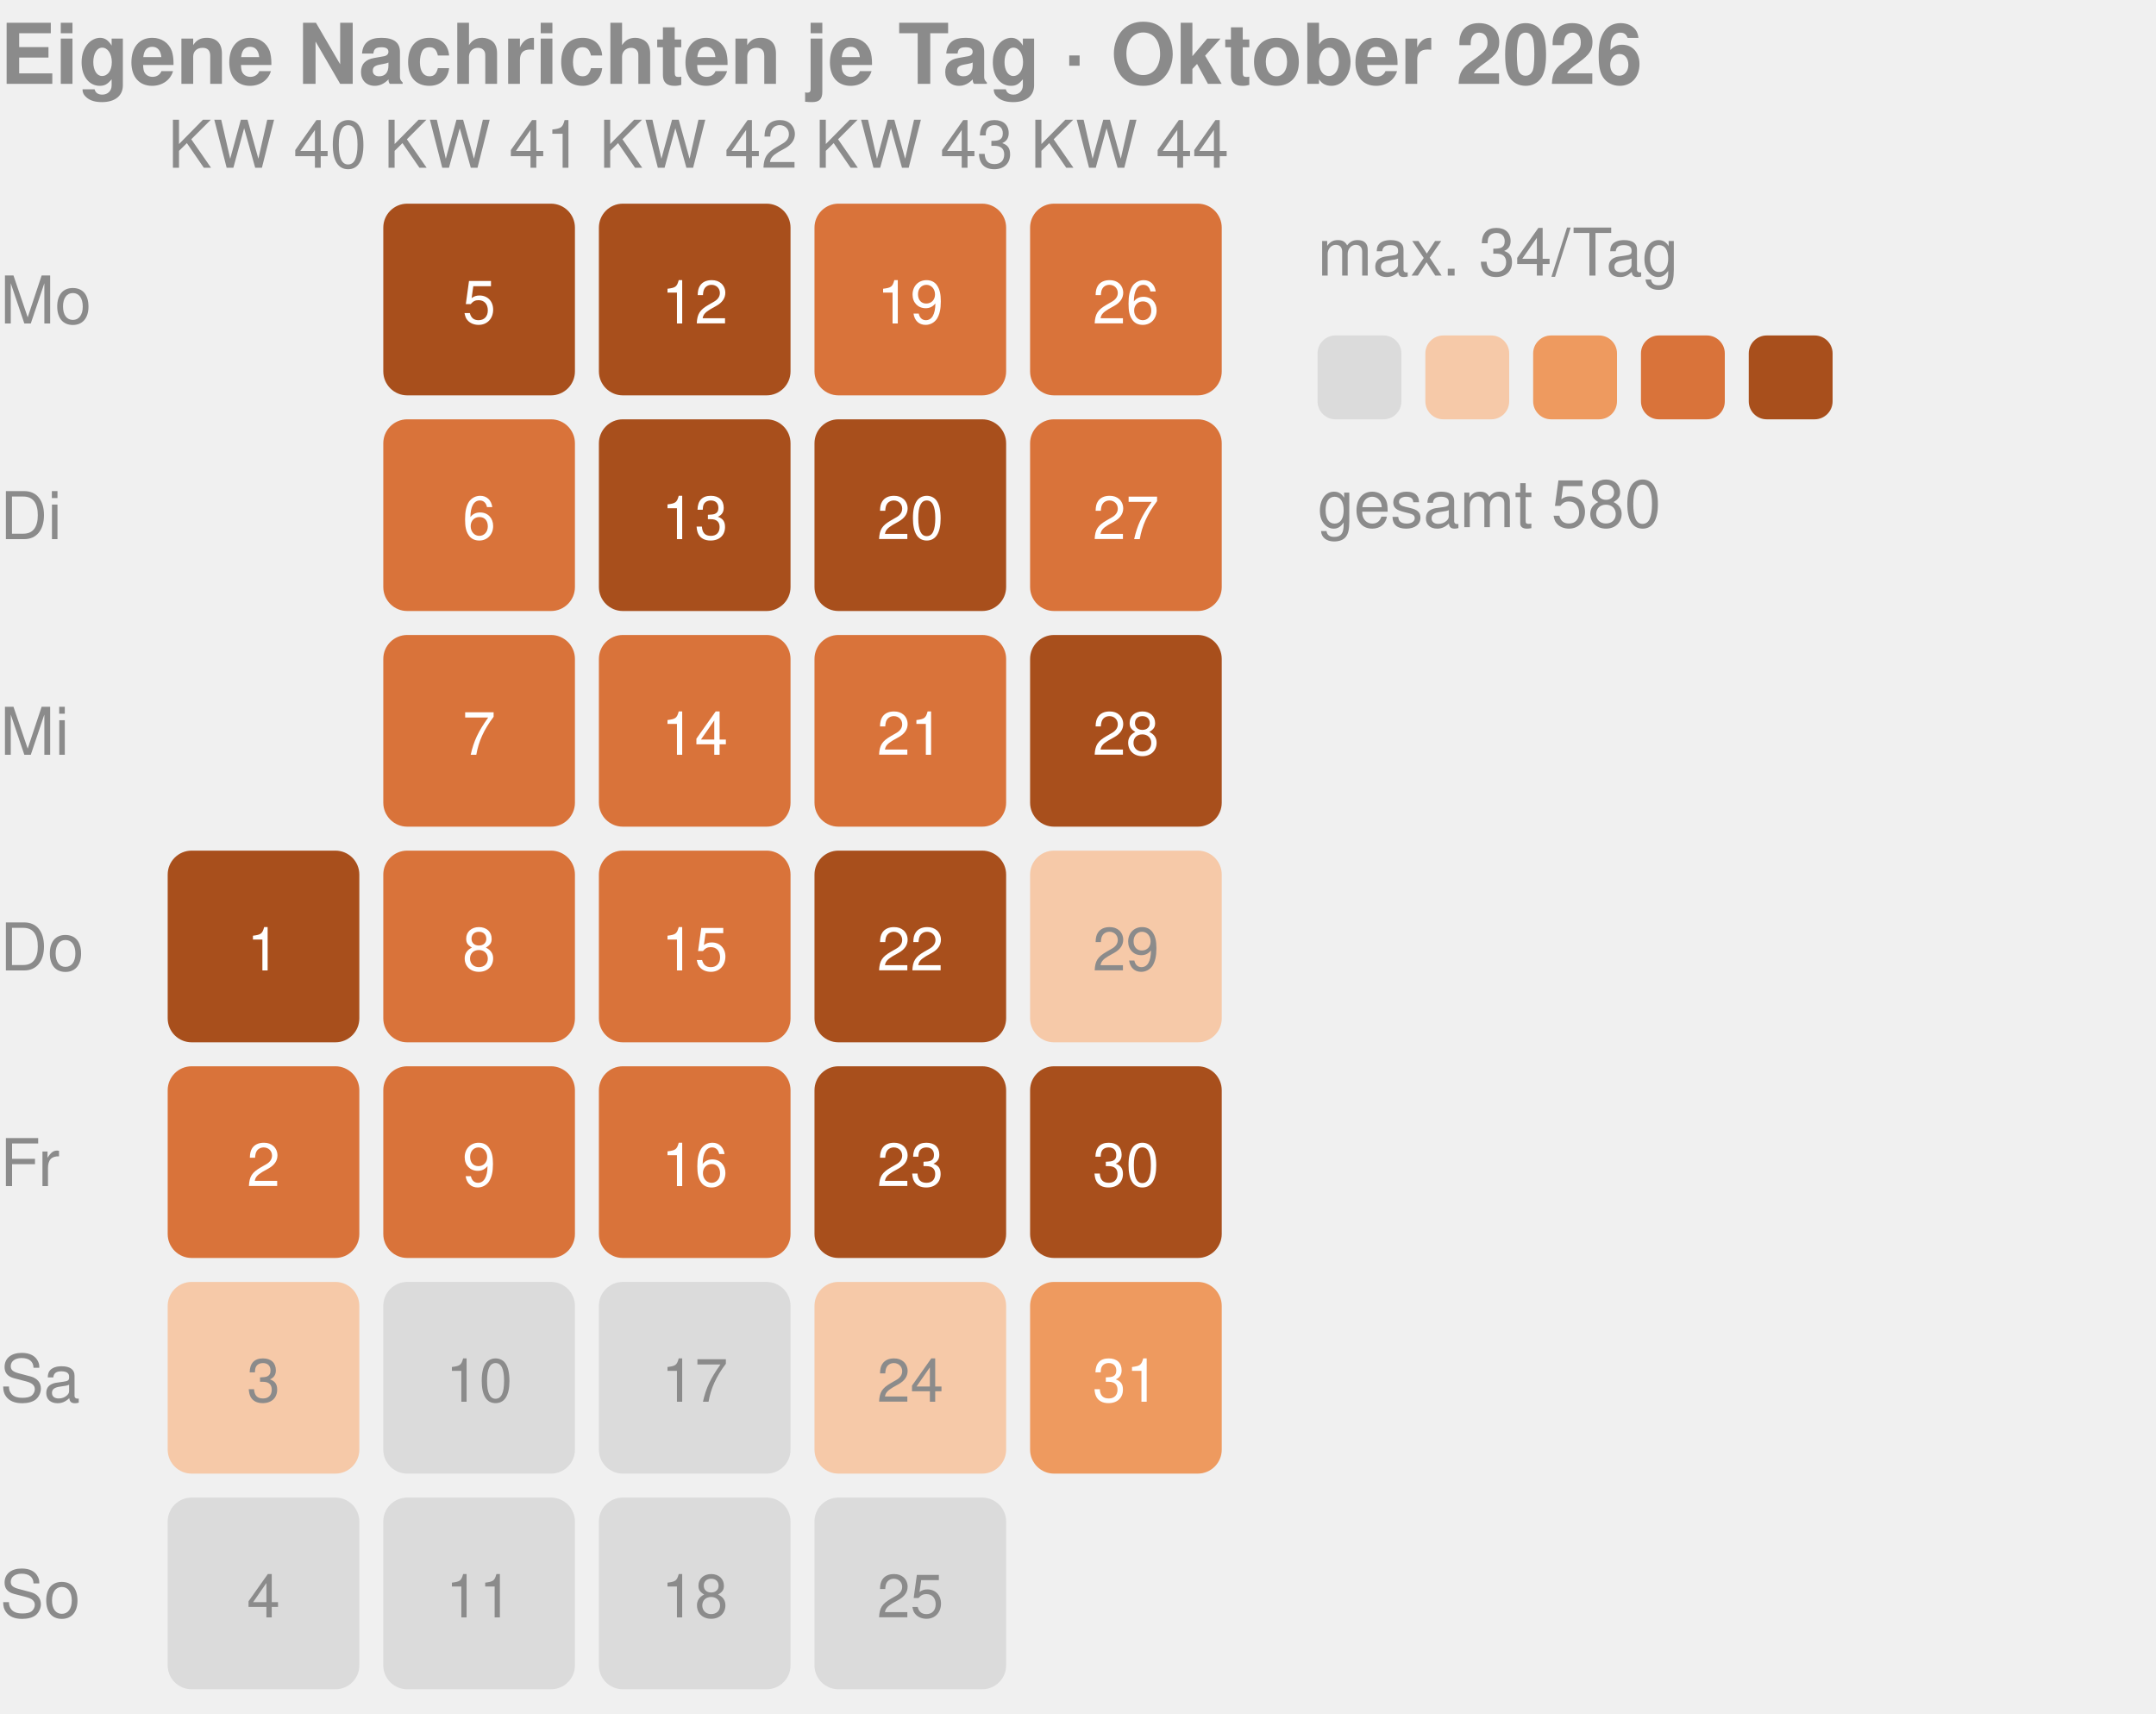
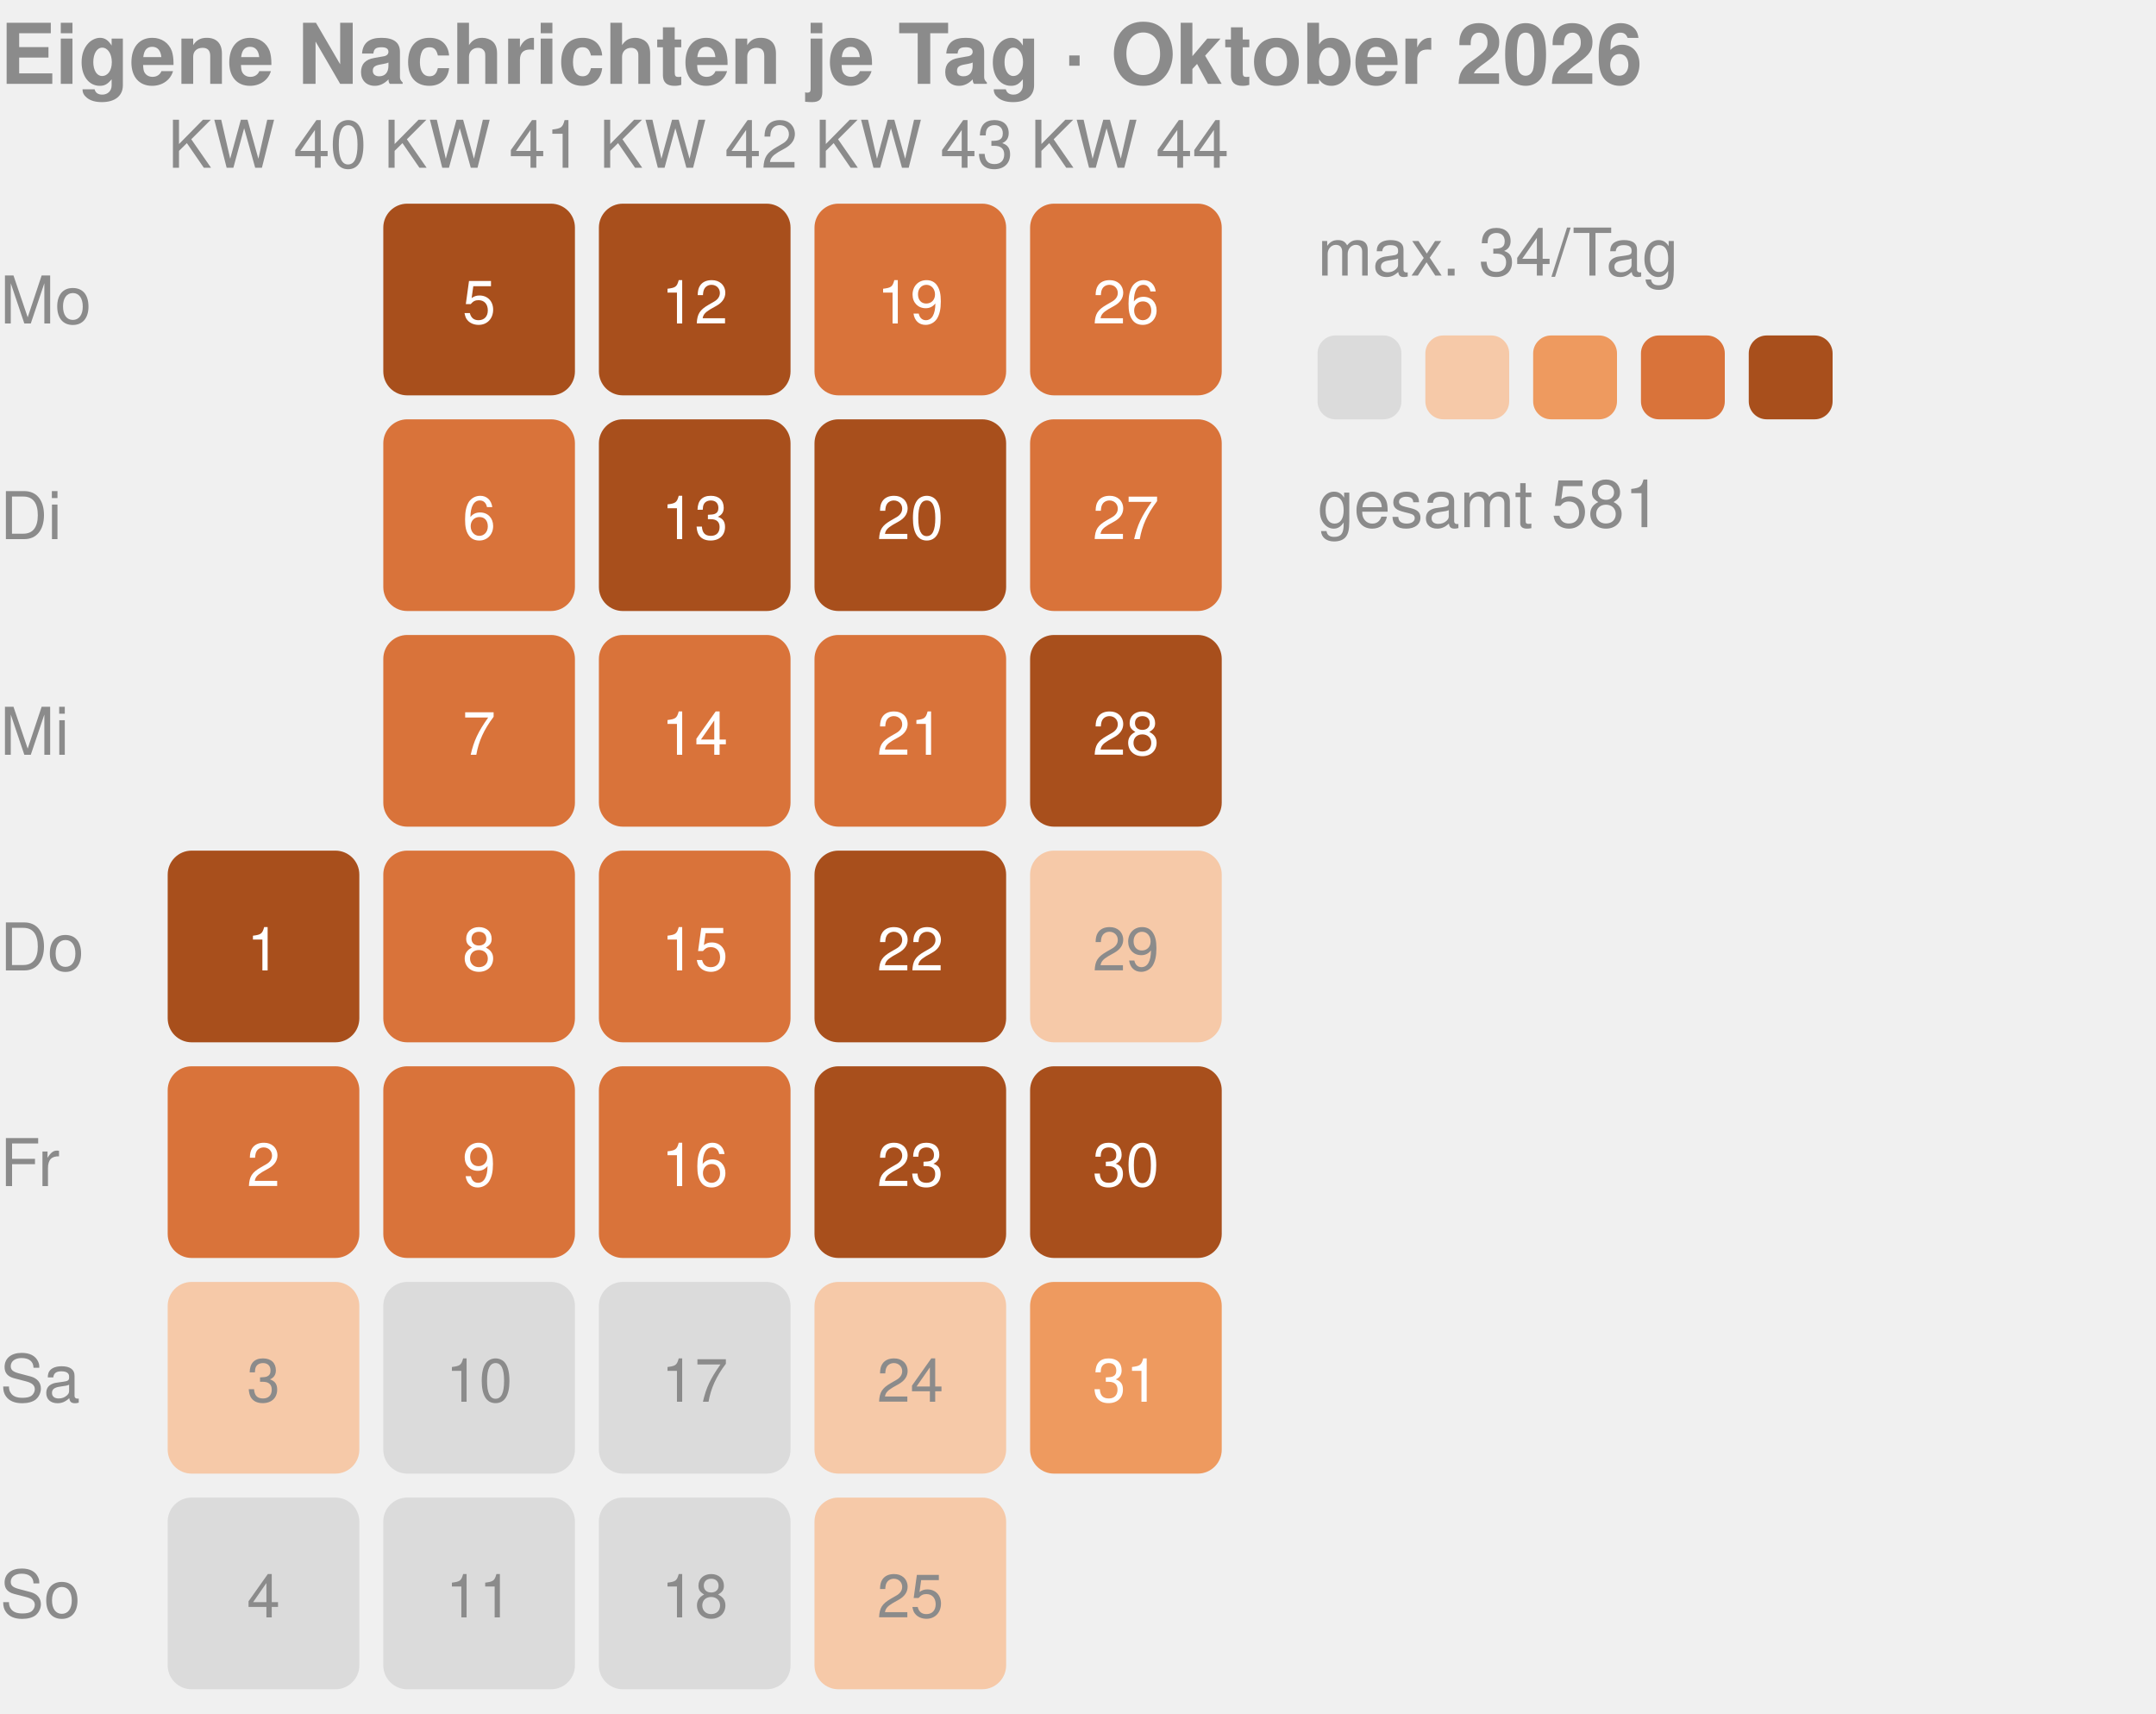
<svg xmlns="http://www.w3.org/2000/svg" width="360" height="286" viewBox="0 0 360 286" font-family="-apple-system, 'Segoe UI', Helvetica, Arial, sans-serif">
  <text x="0" y="14" font-size="14" font-weight="600" fill="#8b8b8b">Eigene Nachrichten je Tag · Oktober 2026</text>
  <text x="0" y="54" font-size="11" fill="#8b8b8b">Mo</text>
  <text x="0" y="90" font-size="11" fill="#8b8b8b">Di</text>
  <text x="0" y="126" font-size="11" fill="#8b8b8b">Mi</text>
  <text x="0" y="162" font-size="11" fill="#8b8b8b">Do</text>
  <text x="0" y="198" font-size="11" fill="#8b8b8b">Fr</text>
  <text x="0" y="234" font-size="11" fill="#8b8b8b">Sa</text>
  <text x="0" y="270" font-size="11" fill="#8b8b8b">So</text>
  <text x="28" y="28" font-size="11" fill="#8b8b8b">KW 40</text>
  <text x="64" y="28" font-size="11" fill="#8b8b8b">KW 41</text>
  <text x="100" y="28" font-size="11" fill="#8b8b8b">KW 42</text>
  <text x="136" y="28" font-size="11" fill="#8b8b8b">KW 43</text>
  <text x="172" y="28" font-size="11" fill="#8b8b8b">KW 44</text>
  <rect x="28" y="142" width="32" height="32" rx="4" fill="#a84f1c" />
  <text x="44" y="162" font-size="10" text-anchor="middle" fill="#ffffff">1</text>
  <rect x="28" y="178" width="32" height="32" rx="4" fill="#d9733a" />
  <text x="44" y="198" font-size="10" text-anchor="middle" fill="#ffffff">2</text>
  <rect x="28" y="214" width="32" height="32" rx="4" fill="#f6c9a8" />
  <text x="44" y="234" font-size="10" text-anchor="middle" fill="#8b8b8b">3</text>
  <rect x="28" y="250" width="32" height="32" rx="4" fill="#7f7f7f" fill-opacity="0.18" />
  <text x="44" y="270" font-size="10" text-anchor="middle" fill="#8b8b8b">4</text>
  <rect x="64" y="34" width="32" height="32" rx="4" fill="#a84f1c" />
  <text x="80" y="54" font-size="10" text-anchor="middle" fill="#ffffff">5</text>
  <rect x="64" y="70" width="32" height="32" rx="4" fill="#d9733a" />
  <text x="80" y="90" font-size="10" text-anchor="middle" fill="#ffffff">6</text>
  <rect x="64" y="106" width="32" height="32" rx="4" fill="#d9733a" />
  <text x="80" y="126" font-size="10" text-anchor="middle" fill="#ffffff">7</text>
  <rect x="64" y="142" width="32" height="32" rx="4" fill="#d9733a" />
  <text x="80" y="162" font-size="10" text-anchor="middle" fill="#ffffff">8</text>
  <rect x="64" y="178" width="32" height="32" rx="4" fill="#d9733a" />
  <text x="80" y="198" font-size="10" text-anchor="middle" fill="#ffffff">9</text>
  <rect x="64" y="214" width="32" height="32" rx="4" fill="#7f7f7f" fill-opacity="0.18" />
  <text x="80" y="234" font-size="10" text-anchor="middle" fill="#8b8b8b">10</text>
  <rect x="64" y="250" width="32" height="32" rx="4" fill="#7f7f7f" fill-opacity="0.18" />
  <text x="80" y="270" font-size="10" text-anchor="middle" fill="#8b8b8b">11</text>
  <rect x="100" y="34" width="32" height="32" rx="4" fill="#a84f1c" />
  <text x="116" y="54" font-size="10" text-anchor="middle" fill="#ffffff">12</text>
  <rect x="100" y="70" width="32" height="32" rx="4" fill="#a84f1c" />
  <text x="116" y="90" font-size="10" text-anchor="middle" fill="#ffffff">13</text>
  <rect x="100" y="106" width="32" height="32" rx="4" fill="#d9733a" />
  <text x="116" y="126" font-size="10" text-anchor="middle" fill="#ffffff">14</text>
  <rect x="100" y="142" width="32" height="32" rx="4" fill="#d9733a" />
  <text x="116" y="162" font-size="10" text-anchor="middle" fill="#ffffff">15</text>
  <rect x="100" y="178" width="32" height="32" rx="4" fill="#d9733a" />
  <text x="116" y="198" font-size="10" text-anchor="middle" fill="#ffffff">16</text>
  <rect x="100" y="214" width="32" height="32" rx="4" fill="#7f7f7f" fill-opacity="0.18" />
  <text x="116" y="234" font-size="10" text-anchor="middle" fill="#8b8b8b">17</text>
  <rect x="100" y="250" width="32" height="32" rx="4" fill="#7f7f7f" fill-opacity="0.18" />
  <text x="116" y="270" font-size="10" text-anchor="middle" fill="#8b8b8b">18</text>
  <rect x="136" y="34" width="32" height="32" rx="4" fill="#d9733a" />
  <text x="152" y="54" font-size="10" text-anchor="middle" fill="#ffffff">19</text>
  <rect x="136" y="70" width="32" height="32" rx="4" fill="#a84f1c" />
  <text x="152" y="90" font-size="10" text-anchor="middle" fill="#ffffff">20</text>
  <rect x="136" y="106" width="32" height="32" rx="4" fill="#d9733a" />
  <text x="152" y="126" font-size="10" text-anchor="middle" fill="#ffffff">21</text>
  <rect x="136" y="142" width="32" height="32" rx="4" fill="#a84f1c" />
  <text x="152" y="162" font-size="10" text-anchor="middle" fill="#ffffff">22</text>
  <rect x="136" y="178" width="32" height="32" rx="4" fill="#a84f1c" />
  <text x="152" y="198" font-size="10" text-anchor="middle" fill="#ffffff">23</text>
  <rect x="136" y="214" width="32" height="32" rx="4" fill="#f6c9a8" />
  <text x="152" y="234" font-size="10" text-anchor="middle" fill="#8b8b8b">24</text>
-   <rect x="136" y="250" width="32" height="32" rx="4" fill="#7f7f7f" fill-opacity="0.18" />
+   <rect x="136" y="250" width="32" height="32" rx="4" fill="#f6c9a8" />
  <text x="152" y="270" font-size="10" text-anchor="middle" fill="#8b8b8b">25</text>
  <rect x="172" y="34" width="32" height="32" rx="4" fill="#d9733a" />
  <text x="188" y="54" font-size="10" text-anchor="middle" fill="#ffffff">26</text>
  <rect x="172" y="70" width="32" height="32" rx="4" fill="#d9733a" />
  <text x="188" y="90" font-size="10" text-anchor="middle" fill="#ffffff">27</text>
  <rect x="172" y="106" width="32" height="32" rx="4" fill="#a84f1c" />
  <text x="188" y="126" font-size="10" text-anchor="middle" fill="#ffffff">28</text>
  <rect x="172" y="142" width="32" height="32" rx="4" fill="#f6c9a8" />
  <text x="188" y="162" font-size="10" text-anchor="middle" fill="#8b8b8b">29</text>
  <rect x="172" y="178" width="32" height="32" rx="4" fill="#a84f1c" />
  <text x="188" y="198" font-size="10" text-anchor="middle" fill="#ffffff">30</text>
  <rect x="172" y="214" width="32" height="32" rx="4" fill="#ee9a5f" />
  <text x="188" y="234" font-size="10" text-anchor="middle" fill="#ffffff">31</text>
  <text x="220" y="46" font-size="11" fill="#8b8b8b">max. 34/Tag</text>
  <rect x="220" y="56" width="14" height="14" rx="3" fill="#7f7f7f" fill-opacity="0.18" />
  <rect x="238" y="56" width="14" height="14" rx="3" fill="#f6c9a8" />
  <rect x="256" y="56" width="14" height="14" rx="3" fill="#ee9a5f" />
  <rect x="274" y="56" width="14" height="14" rx="3" fill="#d9733a" />
  <rect x="292" y="56" width="14" height="14" rx="3" fill="#a84f1c" />
-   <text x="220" y="88" font-size="11" fill="#8b8b8b">gesamt 580</text>
+   <text x="220" y="88" font-size="11" fill="#8b8b8b">gesamt 581</text>
</svg>
